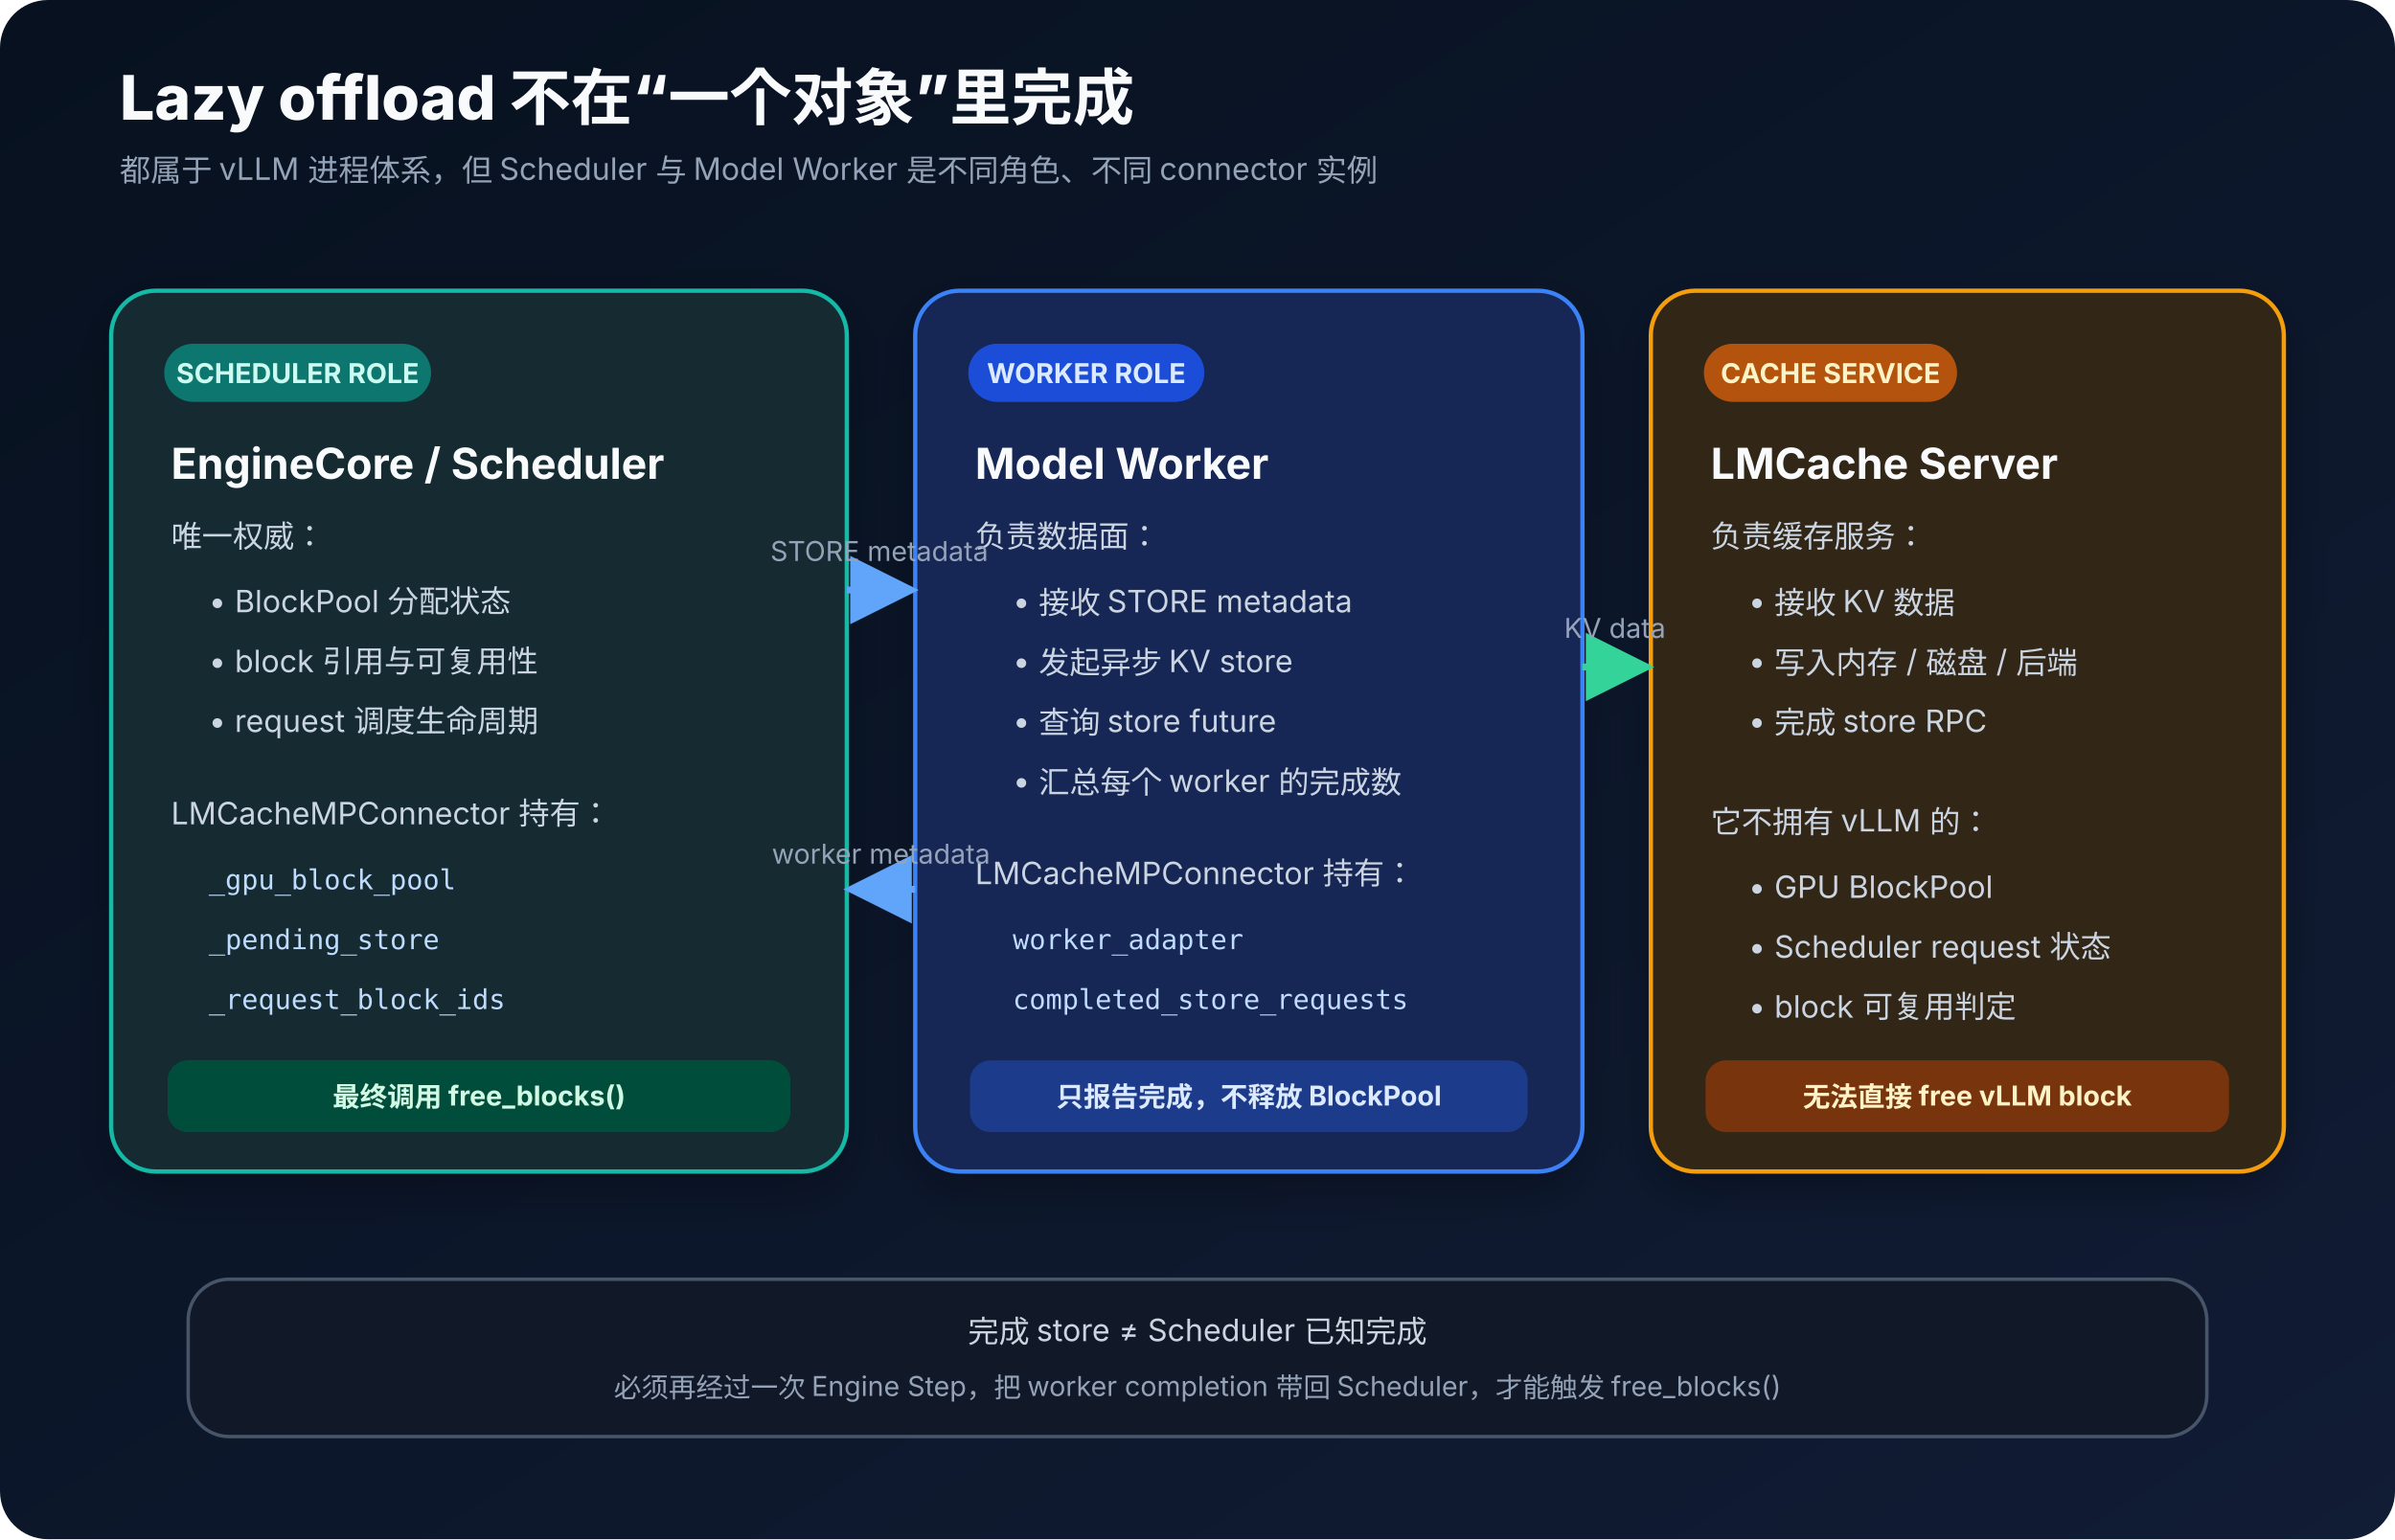
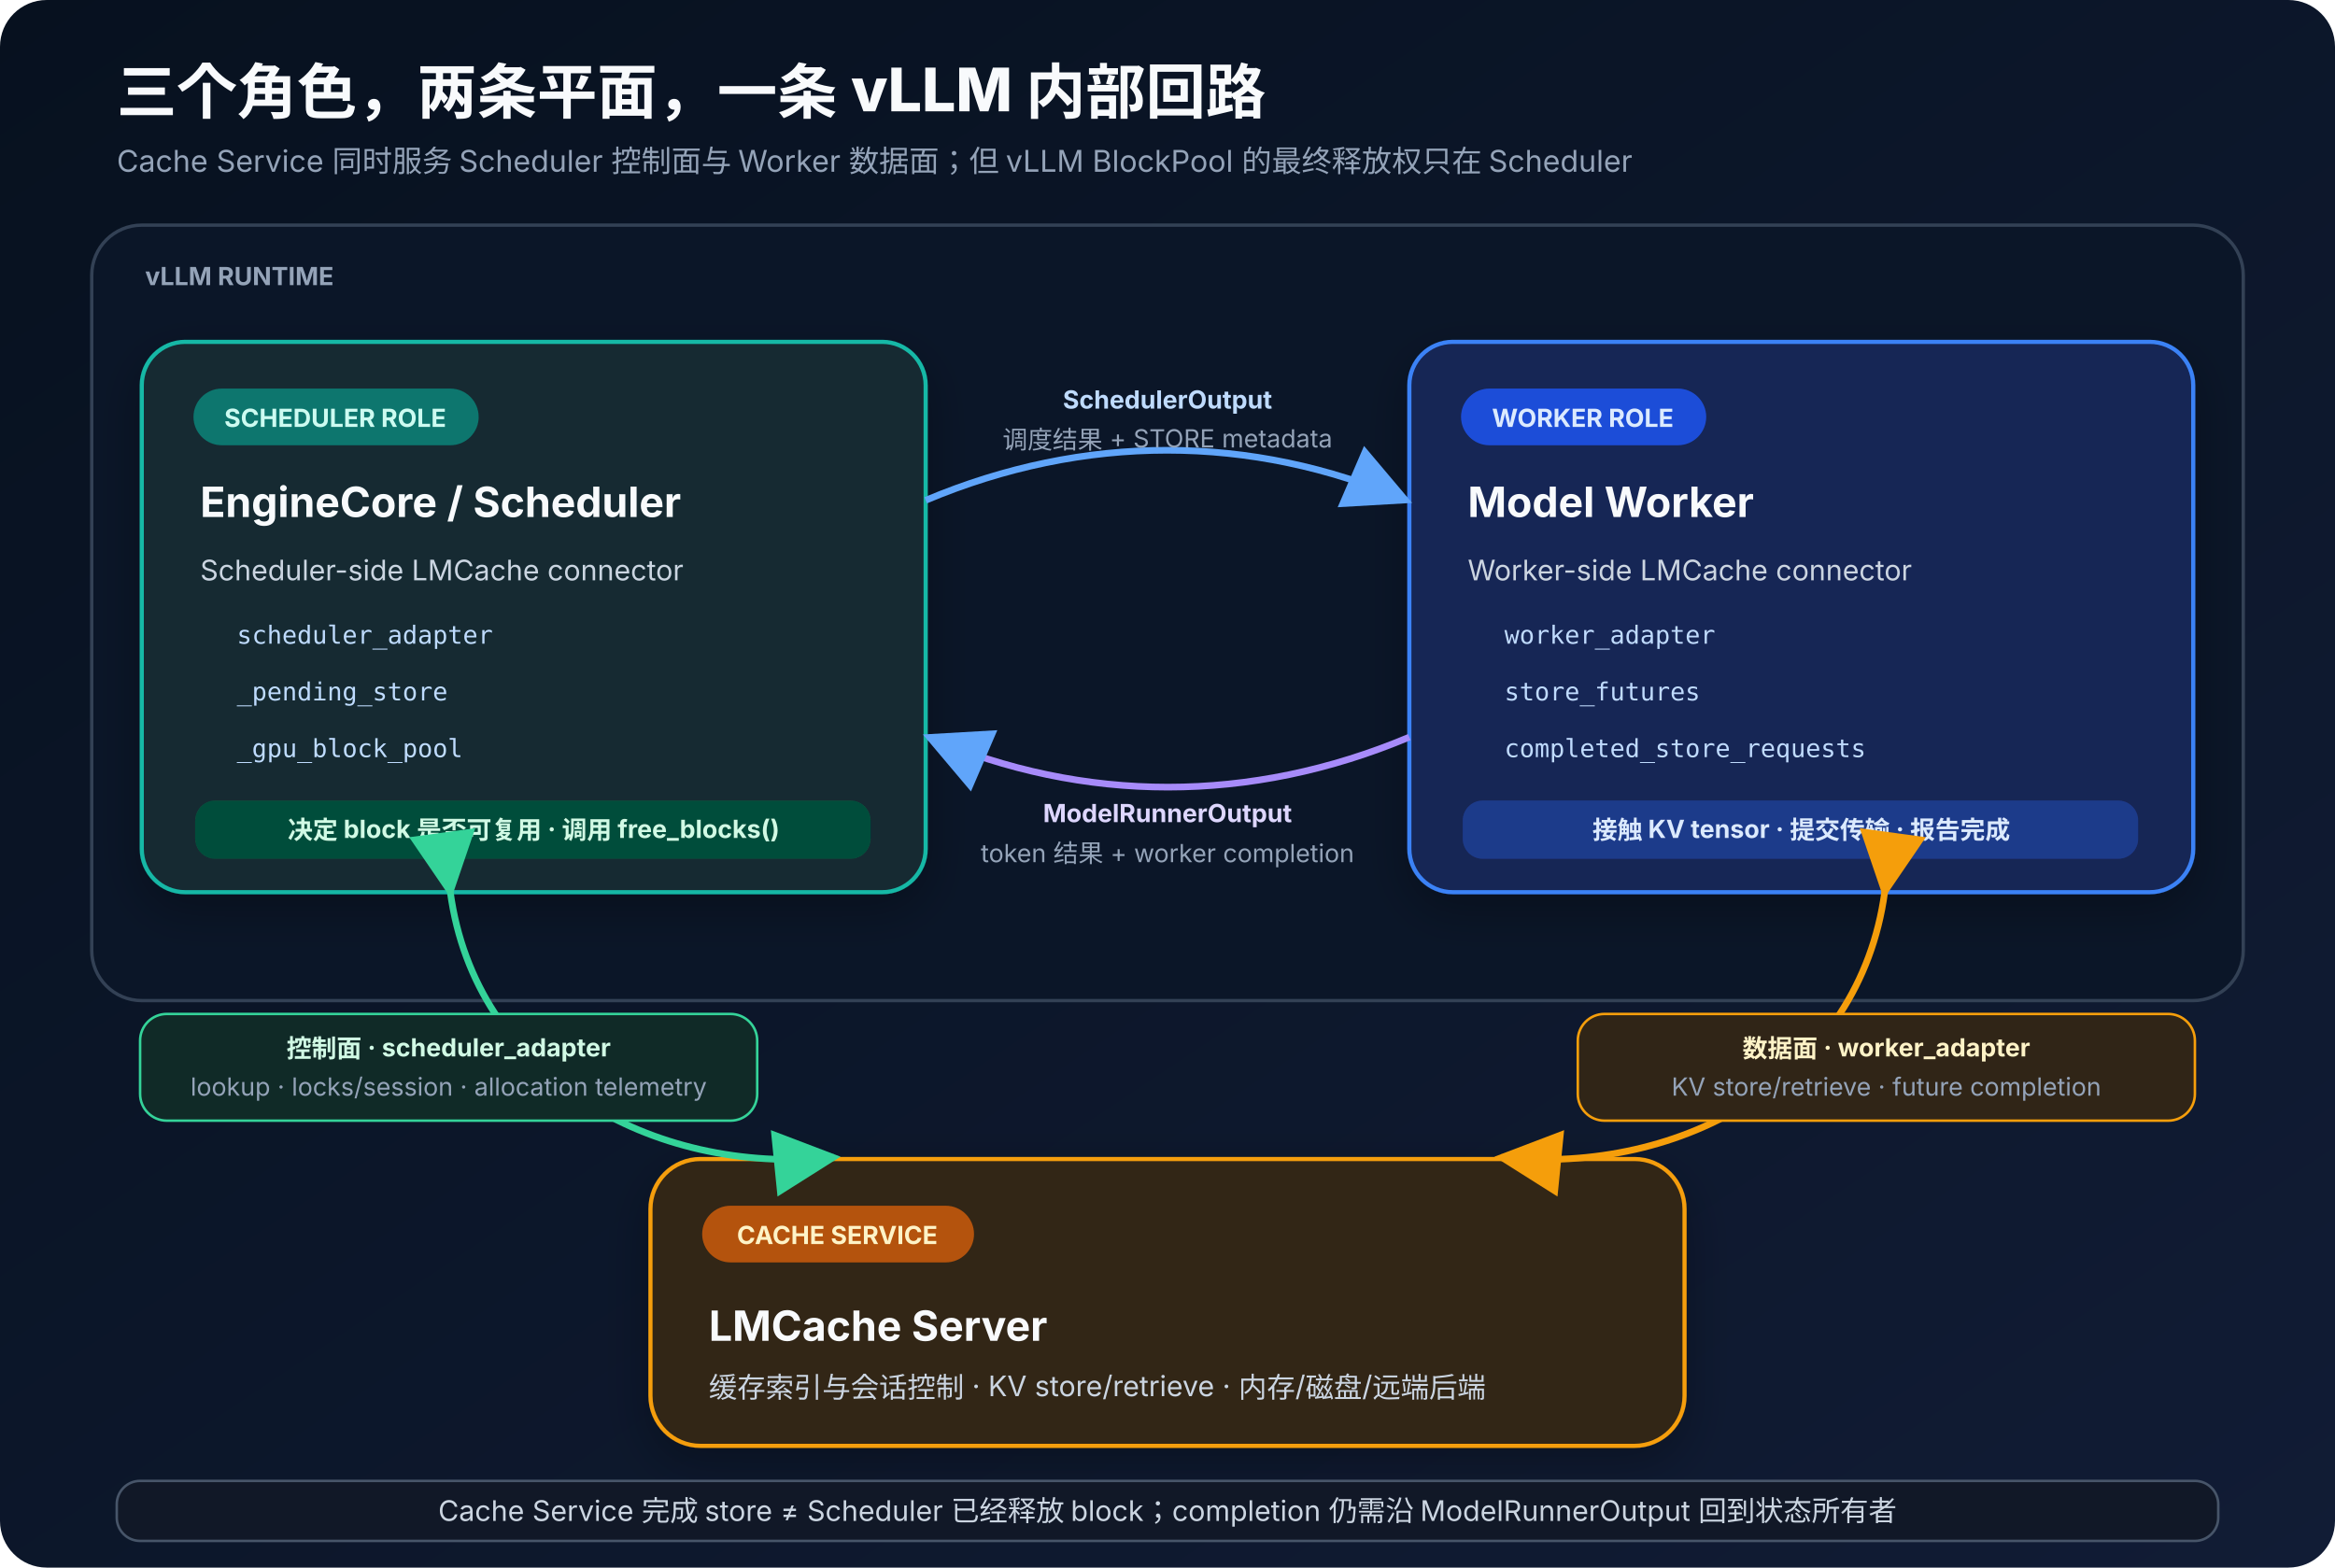
- <svg xmlns="http://www.w3.org/2000/svg" width="1400" height="900" viewBox="0 0 1400 900" role="img" aria-labelledby="title desc">
+ <svg xmlns="http://www.w3.org/2000/svg" width="1400" height="940" viewBox="0 0 1400 940" role="img" aria-labelledby="title desc">
  <defs>
    <linearGradient id="bg" x1="0" y1="0" x2="1" y2="1">
      <stop offset="0" stop-color="#07111f" />
      <stop offset="1" stop-color="#111c35" />
    </linearGradient>
-     <filter id="shadow" x="-20%" y="-20%" width="140%" height="140%">
+     <filter id="shadow" x="-25%" y="-25%" width="150%" height="150%">
      <feDropShadow dx="0" dy="10" stdDeviation="14" flood-color="#000" flood-opacity=".28" />
    </filter>
    <marker id="blueArrow" markerWidth="10" markerHeight="10" refX="9" refY="5" orient="auto">
      <path d="M0,0 L10,5 L0,10 z" fill="#60a5fa" />
    </marker>
    <marker id="greenArrow" markerWidth="10" markerHeight="10" refX="9" refY="5" orient="auto">
      <path d="M0,0 L10,5 L0,10 z" fill="#34d399" />
    </marker>
+     <marker id="amberArrow" markerWidth="10" markerHeight="10" refX="9" refY="5" orient="auto">
+       <path d="M0,0 L10,5 L0,10 z" fill="#f59e0b" />
+     </marker>
    <style>
      .sans{font-family:Inter,"PingFang SC","Microsoft YaHei",sans-serif}
      .title{font-size:36px;font-weight:760;fill:#f8fafc}
      .subtitle{font-size:18px;fill:#94a3b8}
-       .boxTitle{font-size:25px;font-weight:720;fill:#f8fafc}
-       .body{font-size:18px;fill:#cbd5e1}
-       .small{font-size:16px;fill:#94a3b8}
-       .label{font-size:16px;font-weight:700}
-       .code{font-family:"SFMono-Regular",Consolas,monospace;font-size:16px;fill:#bfdbfe}
+       .boxTitle{font-size:25px;font-weight:730;fill:#f8fafc}
+       .body{font-size:17px;fill:#cbd5e1}
+       .small{font-size:15px;fill:#94a3b8}
+       .label{font-size:15px;font-weight:700}
+       .code{font-family:"SFMono-Regular",Consolas,monospace;font-size:15px;fill:#bfdbfe}
    </style>
  </defs>
-   <rect width="1400" height="900" rx="28" fill="url(#bg)" />
+   <rect width="1400" height="940" rx="28" fill="url(#bg)" />
  <g class="sans">
-     <text x="70" y="70" class="title">Lazy offload 不在“一个对象”里完成</text>
-     <text x="70" y="106" class="subtitle">都属于 vLLM 进程体系，但 Scheduler 与 Model Worker 是不同角色、不同 connector 实例</text>
+     <text x="70" y="68" class="title">三个角色，两条平面，一条 vLLM 内部回路</text>
+     <text x="70" y="103" class="subtitle">Cache Service 同时服务 Scheduler 控制面与 Worker 数据面；但 vLLM BlockPool 的最终释放权只在 Scheduler</text>
+     <rect x="55" y="135" width="1290" height="465" rx="30" fill="#0b1628" stroke="#334155" stroke-width="2" />
+     <text x="87" y="171" class="label" fill="#94a3b8">vLLM RUNTIME</text>
    <g filter="url(#shadow)">
-       <rect x="65" y="170" width="430" height="515" rx="26" fill="#132a32" stroke="#14b8a6" stroke-width="2.5" />
-       <rect x="96" y="201" width="156" height="34" rx="17" fill="#0f766e" />
-       <text x="174" y="224" text-anchor="middle" class="label" fill="#ccfbf1">SCHEDULER ROLE</text>
-       <text x="100" y="280" class="boxTitle">EngineCore / Scheduler</text>
-       <text x="100" y="320" class="body">唯一权威：</text>
-       <text x="122" y="358" class="body">• BlockPool 分配状态</text>
-       <text x="122" y="393" class="body">• block 引用与可复用性</text>
-       <text x="122" y="428" class="body">• request 调度生命周期</text>
-       <text x="100" y="482" class="body">LMCacheMPConnector 持有：</text>
-       <text x="122" y="520" class="code">_gpu_block_pool</text>
-       <text x="122" y="555" class="code">_pending_store</text>
-       <text x="122" y="590" class="code">_request_block_ids</text>
-       <rect x="98" y="620" width="364" height="42" rx="12" fill="#064e3b" />
-       <text x="280" y="647" text-anchor="middle" class="label" fill="#d1fae5">最终调用 free_blocks()</text>
+       <rect x="85" y="205" width="470" height="330" rx="26" fill="#132a32" stroke="#14b8a6" stroke-width="2.5" />
+       <rect x="116" y="233" width="171" height="34" rx="17" fill="#0f766e" />
+       <text x="201" y="256" text-anchor="middle" class="label" fill="#ccfbf1">SCHEDULER ROLE</text>
+       <text x="120" y="310" class="boxTitle">EngineCore / Scheduler</text>
+       <text x="120" y="348" class="body">Scheduler-side LMCache connector</text>
+       <text x="142" y="386" class="code">scheduler_adapter</text>
+       <text x="142" y="420" class="code">_pending_store</text>
+       <text x="142" y="454" class="code">_gpu_block_pool</text>
+       <rect x="117" y="480" width="405" height="35" rx="12" fill="#064e3b" />
+       <text x="320" y="503" text-anchor="middle" class="label" fill="#d1fae5">决定 block 是否可复用 · 调用 free_blocks()</text>
    </g>
    <g filter="url(#shadow)">
-       <rect x="535" y="170" width="390" height="515" rx="26" fill="#172554" stroke="#3b82f6" stroke-width="2.5" />
-       <rect x="566" y="201" width="138" height="34" rx="17" fill="#1d4ed8" />
-       <text x="635" y="224" text-anchor="middle" class="label" fill="#dbeafe">WORKER ROLE</text>
-       <text x="570" y="280" class="boxTitle">Model Worker</text>
-       <text x="570" y="320" class="body">负责数据面：</text>
-       <text x="592" y="358" class="body">• 接收 STORE metadata</text>
-       <text x="592" y="393" class="body">• 发起异步 KV store</text>
-       <text x="592" y="428" class="body">• 查询 store future</text>
-       <text x="592" y="463" class="body">• 汇总每个 worker 的完成数</text>
-       <text x="570" y="517" class="body">LMCacheMPConnector 持有：</text>
-       <text x="592" y="555" class="code">worker_adapter</text>
-       <text x="592" y="590" class="code">completed_store_requests</text>
-       <rect x="567" y="620" width="326" height="42" rx="12" fill="#1e3a8a" />
-       <text x="730" y="647" text-anchor="middle" class="label" fill="#dbeafe">只报告完成，不释放 BlockPool</text>
+       <rect x="845" y="205" width="470" height="330" rx="26" fill="#172554" stroke="#3b82f6" stroke-width="2.5" />
+       <rect x="876" y="233" width="147" height="34" rx="17" fill="#1d4ed8" />
+       <text x="949" y="256" text-anchor="middle" class="label" fill="#dbeafe">WORKER ROLE</text>
+       <text x="880" y="310" class="boxTitle">Model Worker</text>
+       <text x="880" y="348" class="body">Worker-side LMCache connector</text>
+       <text x="902" y="386" class="code">worker_adapter</text>
+       <text x="902" y="420" class="code">store_futures</text>
+       <text x="902" y="454" class="code">completed_store_requests</text>
+       <rect x="877" y="480" width="405" height="35" rx="12" fill="#1e3a8a" />
+       <text x="1080" y="503" text-anchor="middle" class="label" fill="#dbeafe">接触 KV tensor · 提交传输 · 报告完成</text>
    </g>
+     <path d="M555 300 C650 260 750 260 843 300" fill="none" stroke="#60a5fa" stroke-width="4" marker-end="url(#blueArrow)" />
+     <text x="700" y="245" text-anchor="middle" class="label" fill="#bfdbfe">SchedulerOutput</text>
+     <text x="700" y="269" text-anchor="middle" class="small">调度结果 + STORE metadata</text>
+     <path d="M845 442 C750 482 650 482 557 442" fill="none" stroke="#a78bfa" stroke-width="4" marker-end="url(#blueArrow)" />
+     <text x="700" y="493" text-anchor="middle" class="label" fill="#ddd6fe">ModelRunnerOutput</text>
+     <text x="700" y="517" text-anchor="middle" class="small">token 结果 + worker completion</text>
    <g filter="url(#shadow)">
-       <rect x="965" y="170" width="370" height="515" rx="26" fill="#302517" stroke="#f59e0b" stroke-width="2.5" />
-       <rect x="996" y="201" width="148" height="34" rx="17" fill="#b45309" />
-       <text x="1070" y="224" text-anchor="middle" class="label" fill="#fef3c7">CACHE SERVICE</text>
-       <text x="1000" y="280" class="boxTitle">LMCache Server</text>
-       <text x="1000" y="320" class="body">负责缓存服务：</text>
-       <text x="1022" y="358" class="body">• 接收 KV 数据</text>
-       <text x="1022" y="393" class="body">• 写入内存 / 磁盘 / 后端</text>
-       <text x="1022" y="428" class="body">• 完成 store RPC</text>
-       <text x="1000" y="487" class="body">它不拥有 vLLM 的：</text>
-       <text x="1022" y="525" class="body">• GPU BlockPool</text>
-       <text x="1022" y="560" class="body">• Scheduler request 状态</text>
-       <text x="1022" y="595" class="body">• block 可复用判定</text>
-       <rect x="997" y="620" width="306" height="42" rx="12" fill="#78350f" />
-       <text x="1150" y="647" text-anchor="middle" class="label" fill="#fef3c7">无法直接 free vLLM block</text>
+       <rect x="390" y="695" width="620" height="172" rx="30" fill="#302517" stroke="#f59e0b" stroke-width="2.5" />
+       <rect x="421" y="723" width="163" height="34" rx="17" fill="#b45309" />
+       <text x="502" y="746" text-anchor="middle" class="label" fill="#fef3c7">CACHE SERVICE</text>
+       <text x="425" y="804" class="boxTitle">LMCache Server</text>
+       <text x="425" y="838" class="body">缓存索引与会话控制 · KV store/retrieve · 内存/磁盘/远端后端</text>
    </g>
-     <path d="M495 345 C515 345 515 345 533 345" stroke="#60a5fa" stroke-width="4" marker-end="url(#blueArrow)" />
-     <text x="514" y="328" text-anchor="middle" class="small">STORE metadata</text>
-     <path d="M925 390 C945 390 945 390 963 390" stroke="#34d399" stroke-width="4" marker-end="url(#greenArrow)" />
-     <text x="944" y="373" text-anchor="middle" class="small">KV data</text>
-     <path d="M535 520 C515 520 515 520 497 520" stroke="#60a5fa" stroke-width="4" marker-end="url(#blueArrow)" />
-     <text x="515" y="505" text-anchor="middle" class="small">worker metadata</text>
-     <rect x="110" y="748" width="1180" height="92" rx="24" fill="#111827" stroke="#475569" stroke-width="2" />
-     <text x="700" y="785" text-anchor="middle" class="body">完成 store ≠ Scheduler 已知完成</text>
-     <text x="700" y="817" text-anchor="middle" class="small">必须再经过一次 Engine Step，把 worker completion 带回 Scheduler，才能触发 free_blocks()</text>
+     <path d="M270 535 C285 645 390 705 500 694" fill="none" stroke="#34d399" stroke-width="4" marker-start="url(#greenArrow)" marker-end="url(#greenArrow)" />
+     <rect x="84" y="608" width="370" height="64" rx="16" fill="#102a27" stroke="#34d399" stroke-width="1.5" />
+     <text x="269" y="634" text-anchor="middle" class="label" fill="#d1fae5">控制面 · scheduler_adapter</text>
+     <text x="269" y="657" text-anchor="middle" class="small">lookup · locks/session · allocation telemetry</text>
+     <path d="M1130 535 C1115 645 1010 705 900 694" fill="none" stroke="#f59e0b" stroke-width="4" marker-start="url(#amberArrow)" marker-end="url(#amberArrow)" />
+     <rect x="946" y="608" width="370" height="64" rx="16" fill="#302517" stroke="#f59e0b" stroke-width="1.5" />
+     <text x="1131" y="634" text-anchor="middle" class="label" fill="#fef3c7">数据面 · worker_adapter</text>
+     <text x="1131" y="657" text-anchor="middle" class="small">KV store/retrieve · future completion</text>
+     <rect x="70" y="888" width="1260" height="36" rx="14" fill="#111827" stroke="#475569" stroke-width="1.5" />
+     <text x="700" y="912" text-anchor="middle" class="body">Cache Service 完成 store ≠ Scheduler 已经释放 block；completion 仍需沿 ModelRunnerOutput 回到状态所有者</text>
  </g>
</svg>
